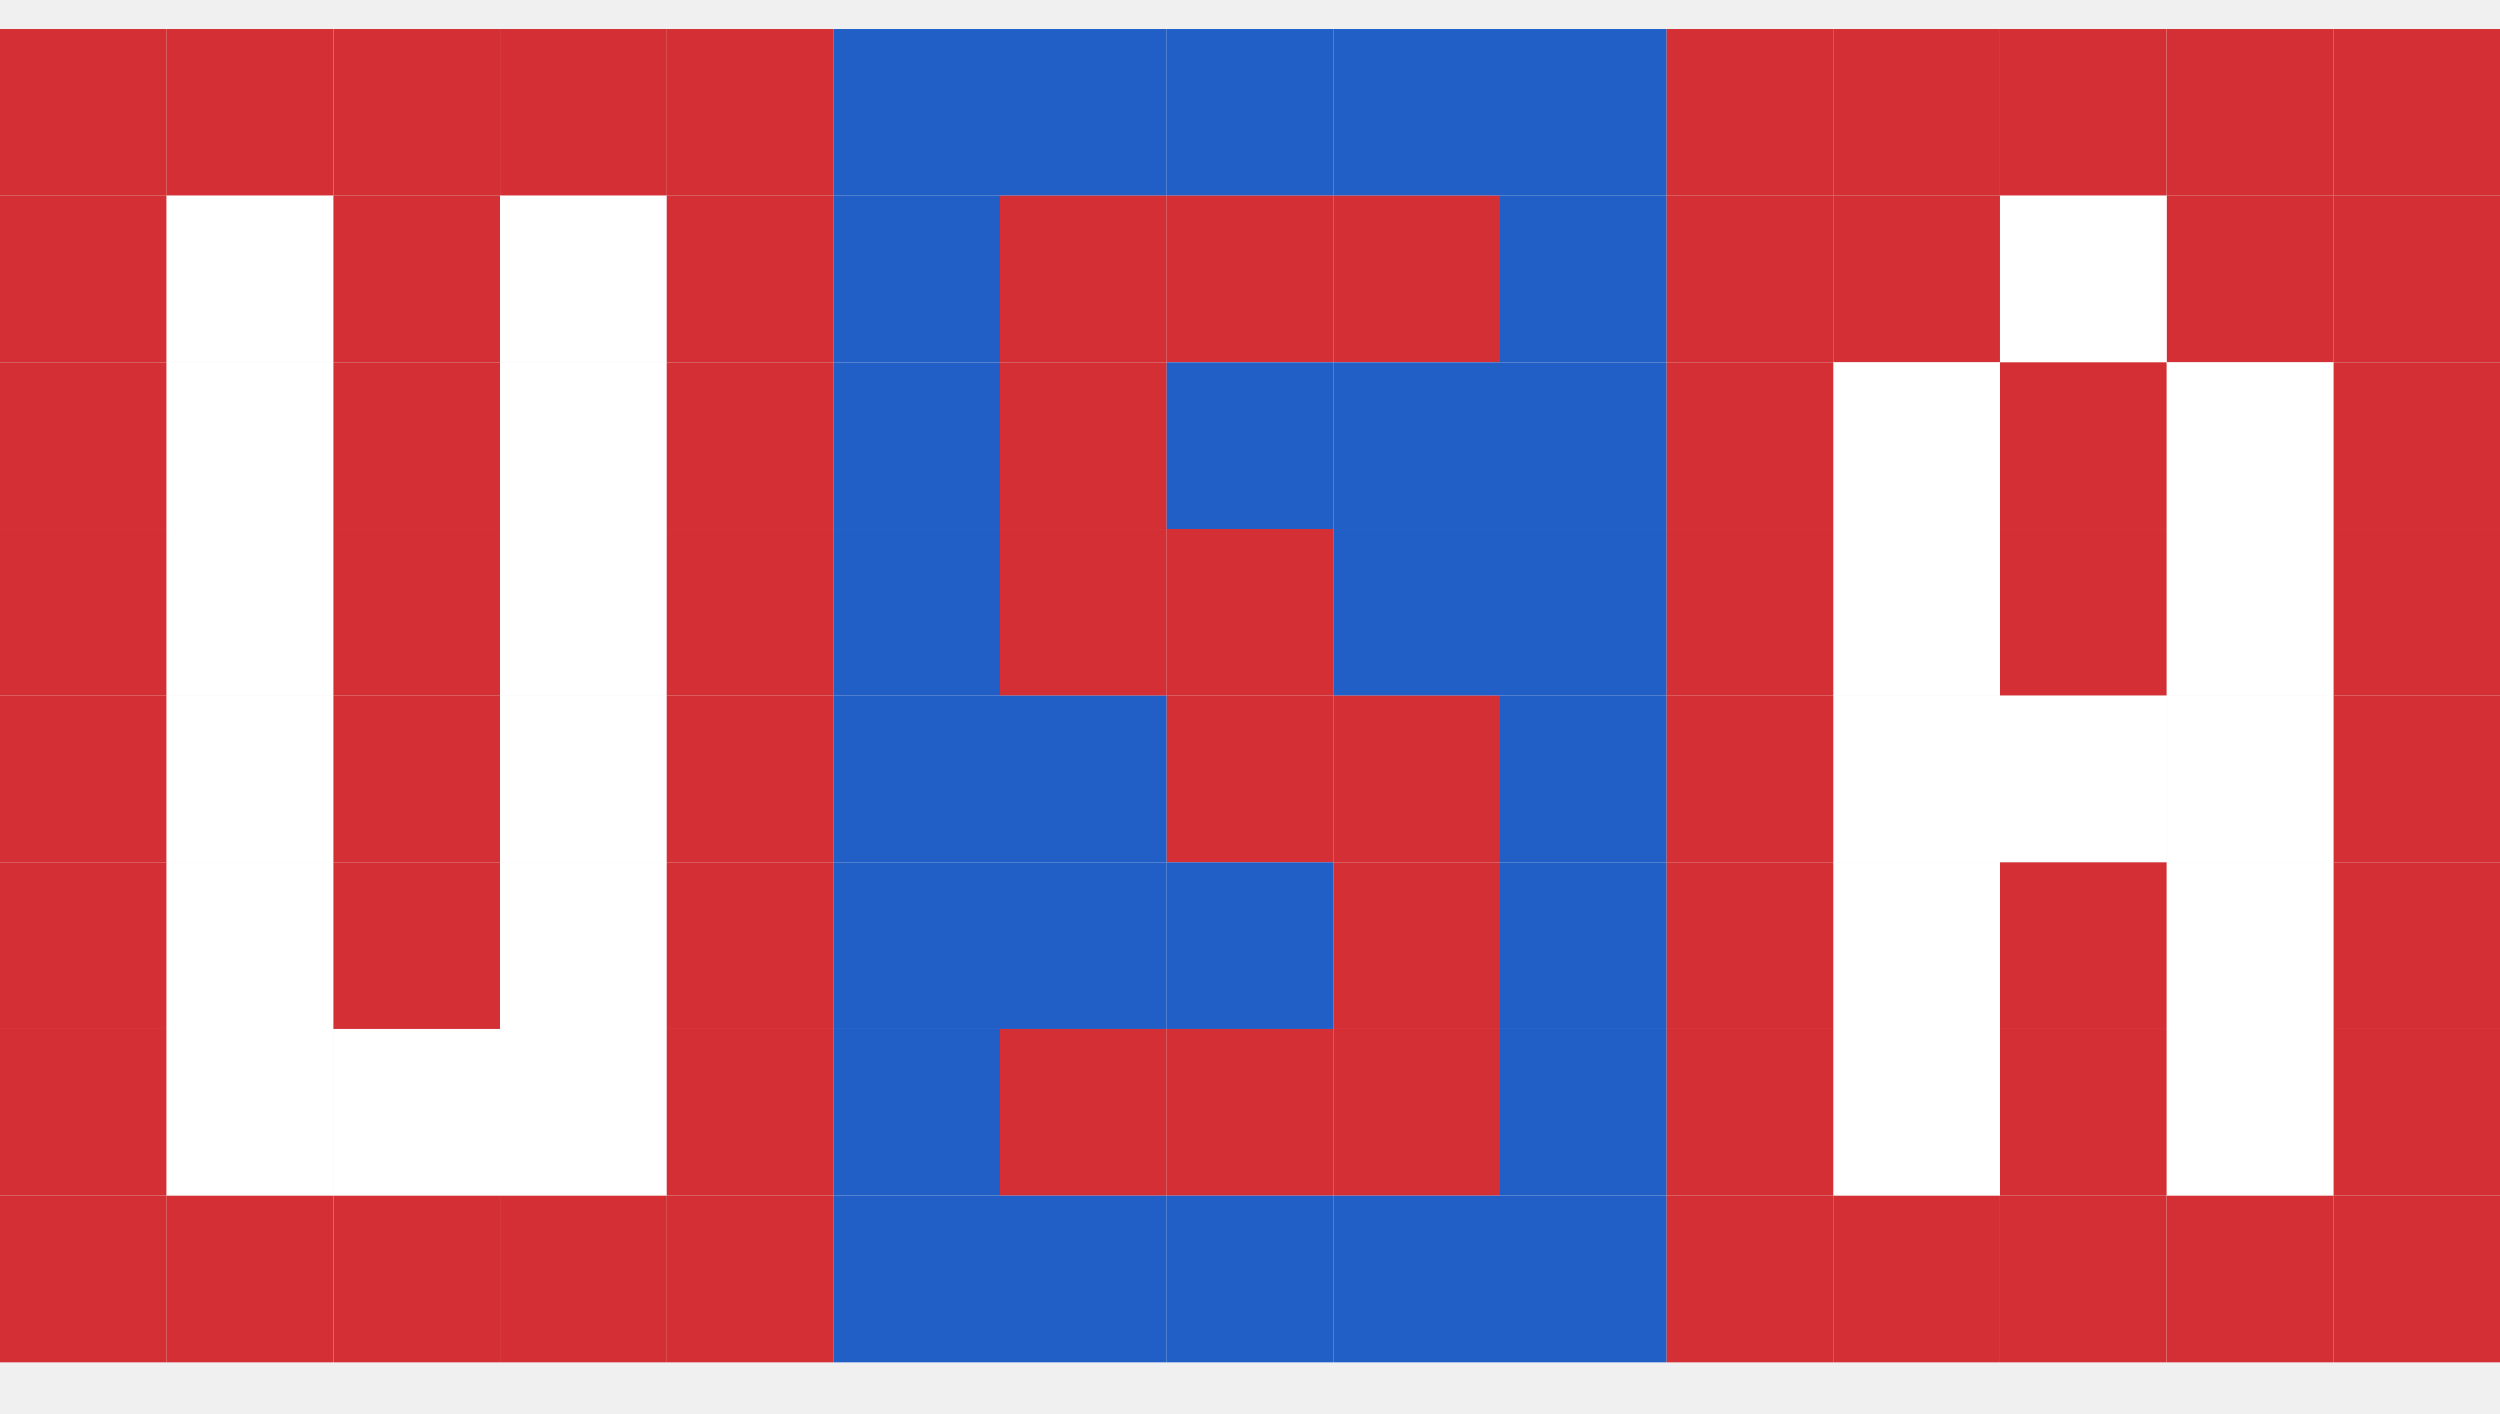
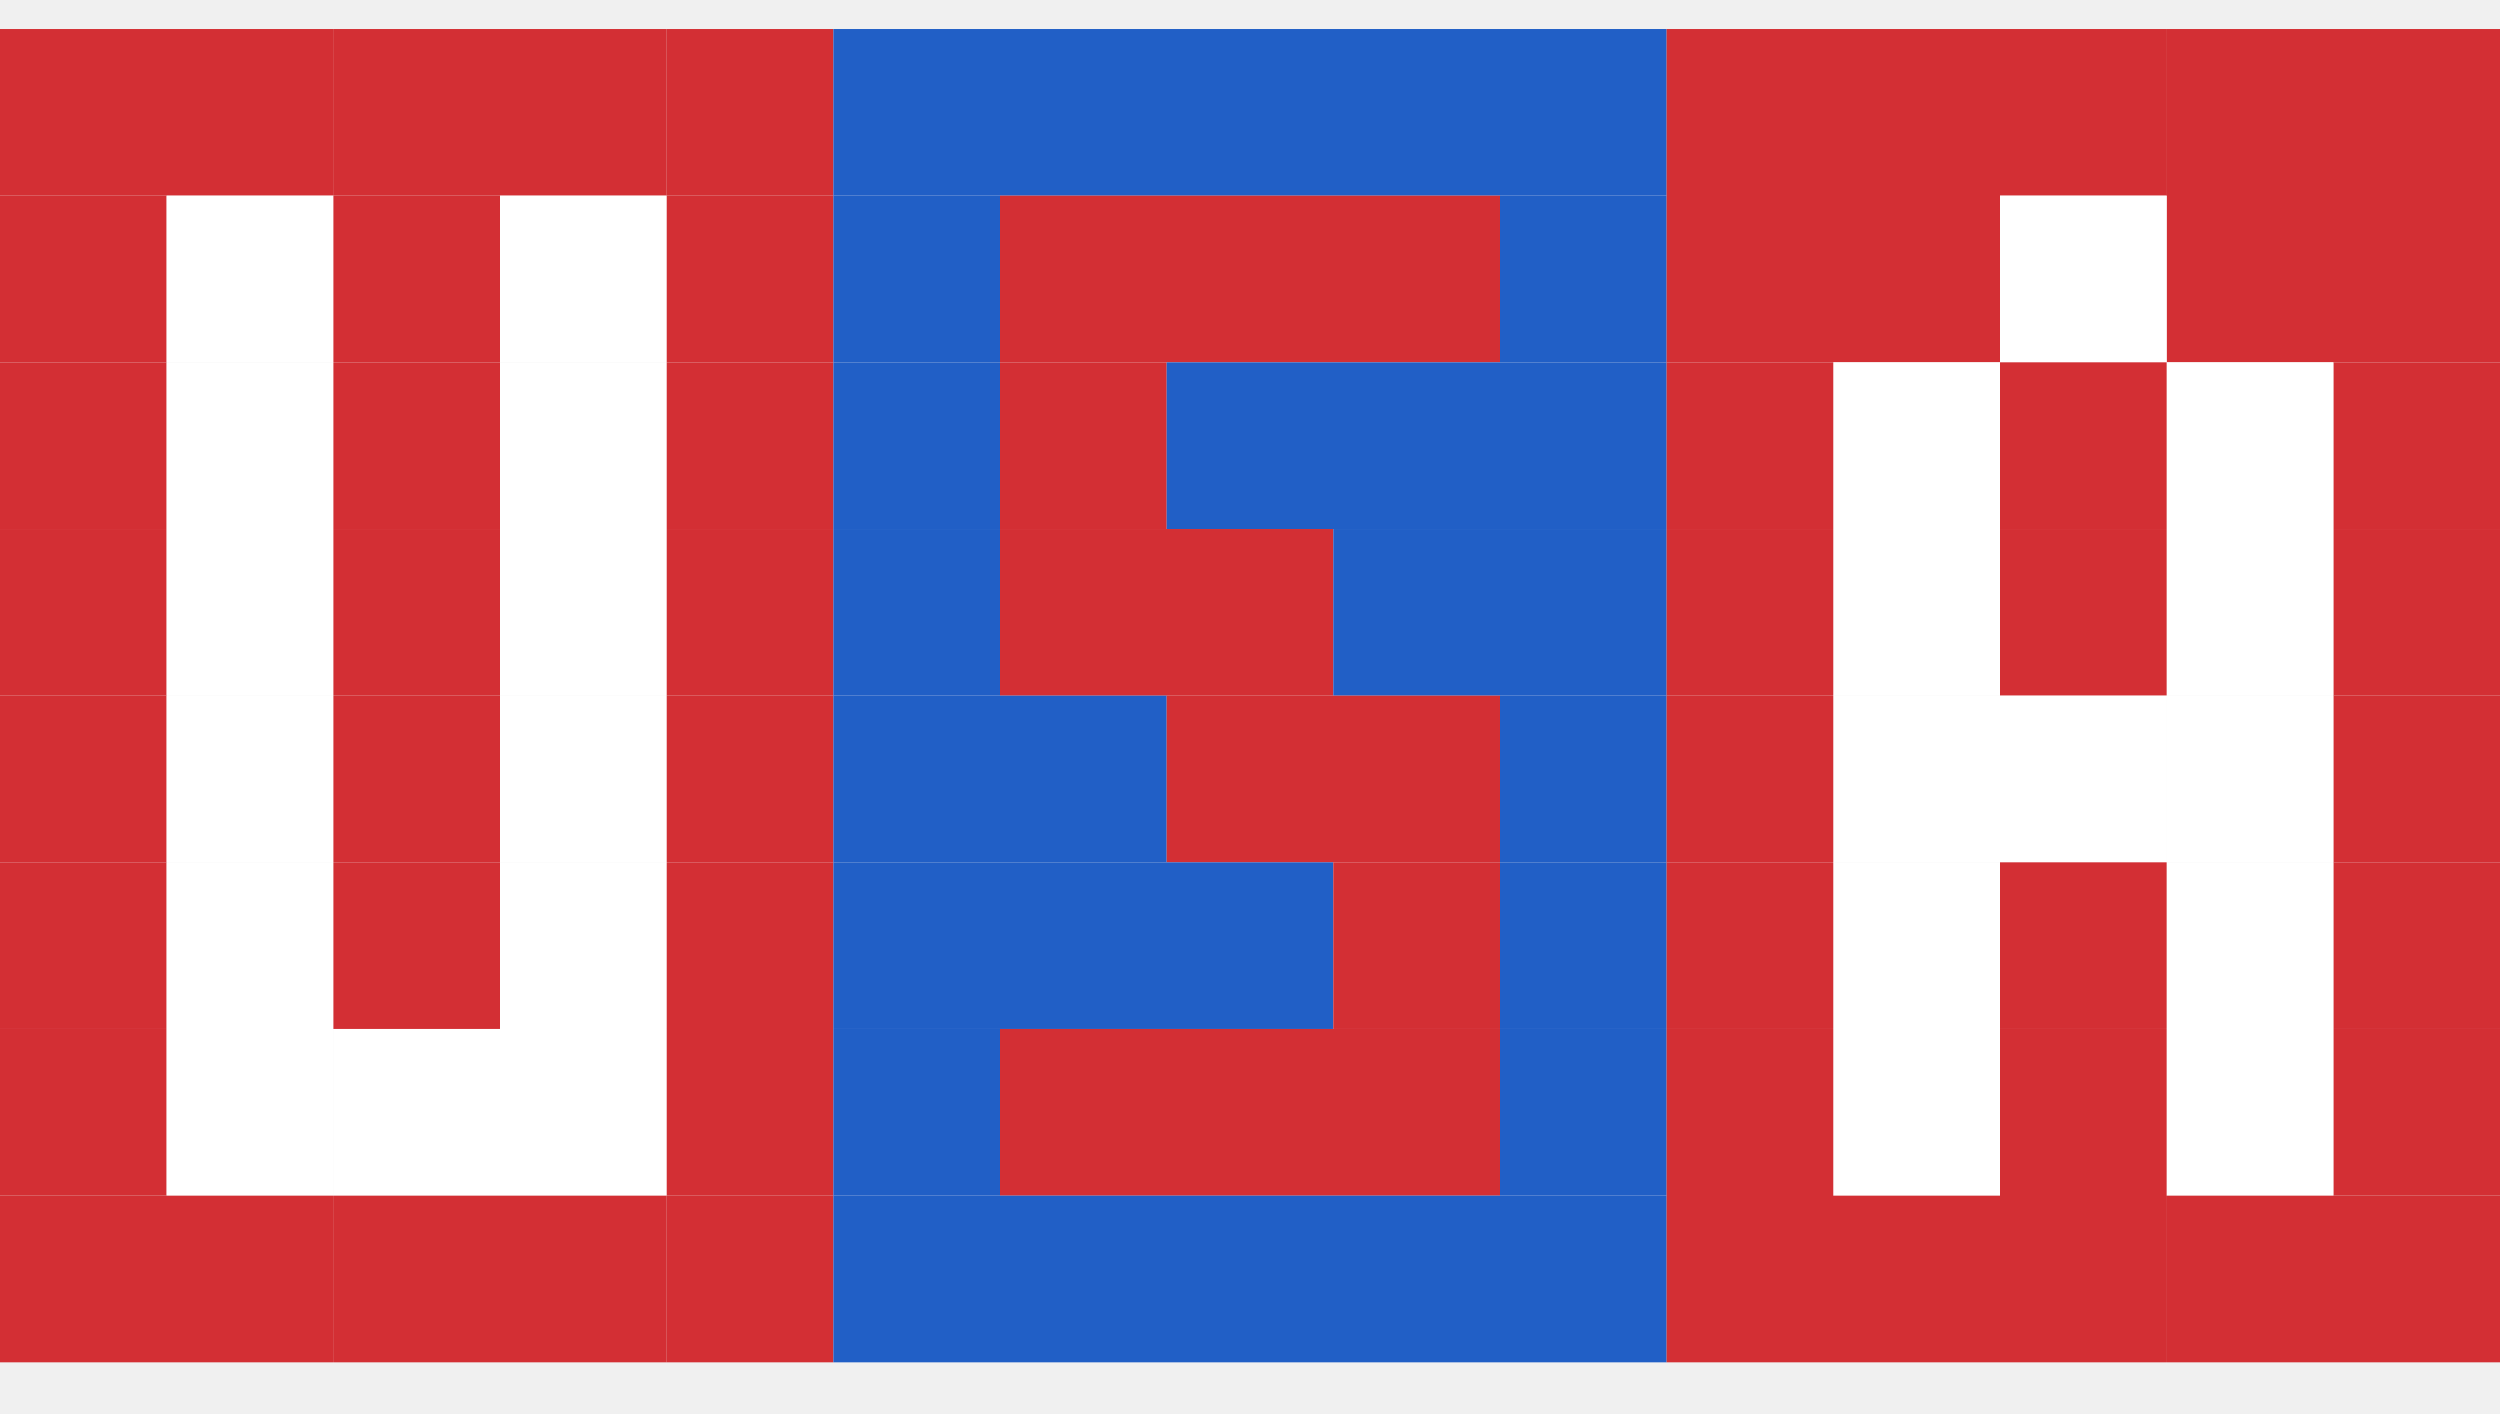
- <svg xmlns="http://www.w3.org/2000/svg" width="46" height="26" viewBox="0 0 46 26" fill="none">
-   <path d="M3.066 0.534H0V3.6H3.066V0.534Z" fill="#D32F34" />
-   <path d="M6.133 0.534H3.066V3.6H6.133V0.534Z" fill="#D32F34" />
-   <path d="M9.201 0.534H6.135V3.6H9.201V0.534Z" fill="#D32F34" />
-   <path d="M12.269 0.534H9.201V3.6H12.269V0.534Z" fill="#D32F34" />
-   <path d="M3.066 3.6H0V6.666H3.066V3.6Z" fill="#D32F34" />
-   <path d="M6.133 3.6H3.066V6.666H6.133V3.6Z" fill="white" />
-   <path d="M9.201 3.6H6.135V6.666H9.201V3.6Z" fill="#D32F34" />
-   <path d="M12.269 3.6H9.201V6.666H12.269V3.6Z" fill="white" />
-   <path d="M3.066 6.667H0V9.734H3.066V6.667Z" fill="#D32F34" />
-   <path d="M6.133 6.667H3.066V9.734H6.133V6.667Z" fill="white" />
-   <path d="M9.201 6.667H6.135V9.734H9.201V6.667Z" fill="#D32F34" />
-   <path d="M12.269 6.667H9.201V9.734H12.269V6.667Z" fill="white" />
-   <path d="M3.066 9.734H0V12.8H3.066V9.734Z" fill="#D32F34" />
-   <path d="M6.133 9.734H3.066V12.8H6.133V9.734Z" fill="white" />
-   <path d="M9.201 9.734H6.135V12.8H9.201V9.734Z" fill="#D32F34" />
-   <path d="M12.269 9.734H9.201V12.8H12.269V9.734Z" fill="white" />
-   <path d="M3.066 12.8H0V15.867H3.066V12.8Z" fill="#D32F34" />
-   <path d="M6.133 12.8H3.066V15.867H6.133V12.8Z" fill="white" />
-   <path d="M9.201 12.8H6.135V15.867H9.201V12.8Z" fill="#D32F34" />
-   <path d="M12.269 12.8H9.201V15.867H12.269V12.8Z" fill="white" />
-   <path d="M15.334 0.534H12.268V3.6H15.334V0.534Z" fill="#D32F34" />
-   <path d="M18.4 0.534H15.334V3.6H18.4V0.534Z" fill="#215FC6" />
-   <path d="M21.467 0.534H18.4V3.6H21.467V0.534Z" fill="#215FC6" />
-   <path d="M24.533 0.534H21.467V3.6H24.533V0.534Z" fill="#215FC6" />
-   <path d="M27.6 0.534H24.533V3.6H27.6V0.534Z" fill="#215FC6" />
-   <path d="M30.666 0.534H27.6V3.6H30.666V0.534Z" fill="#215FC6" />
-   <path d="M15.334 3.6H12.268V6.666H15.334V3.6Z" fill="#D32F34" />
-   <path d="M18.4 3.6H15.334V6.666H18.4V3.6Z" fill="#215FC6" />
-   <path d="M21.467 3.6H18.4V6.666H21.467V3.6Z" fill="#D32F34" />
-   <path d="M24.533 3.6H21.467V6.666H24.533V3.6Z" fill="#D32F34" />
-   <path d="M27.6 3.6H24.533V6.666H27.6V3.6Z" fill="#D32F34" />
-   <path d="M30.666 3.6H27.6V6.666H30.666V3.6Z" fill="#215FC6" />
-   <path d="M15.334 6.667H12.268V9.734H15.334V6.667Z" fill="#D32F34" />
-   <path d="M18.4 6.667H15.334V9.734H18.4V6.667Z" fill="#215FC6" />
-   <path d="M21.467 6.667H18.4V9.734H21.467V6.667Z" fill="#D32F34" />
-   <path d="M24.533 6.667H21.467V9.734H24.533V6.667Z" fill="#215FC6" />
-   <path d="M27.6 6.667H24.533V9.734H27.6V6.667Z" fill="#215FC6" />
-   <path d="M30.666 6.667H27.6V9.734H30.666V6.667Z" fill="#215FC6" />
-   <path d="M15.334 9.734H12.268V12.8H15.334V9.734Z" fill="#D32F34" />
-   <path d="M18.4 9.734H15.334V12.8H18.4V9.734Z" fill="#215FC6" />
-   <path d="M21.467 9.734H18.4V12.8H21.467V9.734Z" fill="#D32F34" />
-   <path d="M24.533 9.734H21.467V12.8H24.533V9.734Z" fill="#D32F34" />
-   <path d="M27.6 9.734H24.533V12.8H27.6V9.734Z" fill="#215FC6" />
-   <path d="M30.666 9.734H27.6V12.8H30.666V9.734Z" fill="#215FC6" />
-   <path d="M15.334 12.8H12.268V15.867H15.334V12.8Z" fill="#D32F34" />
-   <path d="M18.4 12.8H15.334V15.867H18.4V12.8Z" fill="#215FC6" />
-   <path d="M21.467 12.8H18.4V15.867H21.467V12.8Z" fill="#215FC6" />
-   <path d="M24.533 12.8H21.467V15.867H24.533V12.8Z" fill="#D32F34" />
-   <path d="M27.6 12.8H24.533V15.867H27.6V12.8Z" fill="#D32F34" />
-   <path d="M30.666 12.8H27.6V15.867H30.666V12.8Z" fill="#215FC6" />
-   <path d="M3.066 15.867H0V18.933H3.066V15.867Z" fill="#D32F34" />
-   <path d="M6.133 15.867H3.066V18.933H6.133V15.867Z" fill="white" />
-   <path d="M9.201 15.867H6.135V18.933H9.201V15.867Z" fill="#D32F34" />
-   <path d="M12.269 15.867H9.201V18.933H12.269V15.867Z" fill="white" />
-   <path d="M3.066 18.933H0V22H3.066V18.933Z" fill="#D32F34" />
-   <path d="M6.133 18.933H3.066V22H6.133V18.933Z" fill="white" />
-   <path d="M9.201 18.933H6.135V22H9.201V18.933Z" fill="white" />
-   <path d="M12.269 18.933H9.201V22H12.269V18.933Z" fill="white" />
-   <path d="M3.066 22.001H0V25.067H3.066V22.001Z" fill="#D32F34" />
-   <path d="M6.133 22.001H3.066V25.067H6.133V22.001Z" fill="#D32F34" />
-   <path d="M9.201 22.001H6.135V25.067H9.201V22.001Z" fill="#D32F34" />
-   <path d="M12.269 22.001H9.201V25.067H12.269V22.001Z" fill="#D32F34" />
-   <path d="M15.334 15.867H12.268V18.933H15.334V15.867Z" fill="#D32F34" />
-   <path d="M18.4 15.867H15.334V18.933H18.4V15.867Z" fill="#215FC6" />
-   <path d="M21.467 15.867H18.4V18.933H21.467V15.867Z" fill="#215FC6" />
-   <path d="M24.533 15.867H21.467V18.933H24.533V15.867Z" fill="#215FC6" />
-   <path d="M27.6 15.867H24.533V18.933H27.6V15.867Z" fill="#D32F34" />
-   <path d="M30.666 15.867H27.6V18.933H30.666V15.867Z" fill="#215FC6" />
-   <path d="M15.334 18.933H12.268V22H15.334V18.933Z" fill="#D32F34" />
-   <path d="M18.4 18.933H15.334V22H18.4V18.933Z" fill="#215FC6" />
-   <path d="M21.467 18.933H18.4V22H21.467V18.933Z" fill="#D32F34" />
-   <path d="M24.533 18.933H21.467V22H24.533V18.933Z" fill="#D32F34" />
-   <path d="M27.6 18.933H24.533V22H27.6V18.933Z" fill="#D32F34" />
-   <path d="M30.666 18.933H27.6V22H30.666V18.933Z" fill="#215FC6" />
-   <path d="M15.334 22.001H12.268V25.067H15.334V22.001Z" fill="#D32F34" />
-   <path d="M18.4 22.001H15.334V25.067H18.4V22.001Z" fill="#215FC6" />
-   <path d="M21.467 22.001H18.4V25.067H21.467V22.001Z" fill="#215FC6" />
-   <path d="M24.533 22.001H21.467V25.067H24.533V22.001Z" fill="#215FC6" />
-   <path d="M27.6 22.001H24.533V25.067H27.6V22.001Z" fill="#215FC6" />
-   <path d="M30.666 22.001H27.6V25.067H30.666V22.001Z" fill="#215FC6" />
-   <path d="M46 0.534H42.934V3.6H46V0.534Z" fill="#D32F34" />
-   <path d="M42.934 0.534H39.867V3.6H42.934V0.534Z" fill="#D32F34" />
-   <path d="M39.865 0.534H36.799V3.6H39.865V0.534Z" fill="#D32F34" />
-   <path d="M46 3.6H42.934V6.666H46V3.6Z" fill="#D32F34" />
-   <path d="M42.934 3.6H39.867V6.666H42.934V3.6Z" fill="#D32F34" />
-   <path d="M39.865 3.6H36.799V6.666H39.865V3.6Z" fill="white" />
-   <path d="M46 6.667H42.934V9.734H46V6.667Z" fill="#D32F34" />
-   <path d="M42.934 6.667H39.867V9.734H42.934V6.667Z" fill="white" />
-   <path d="M39.865 6.667H36.799V9.734H39.865V6.667Z" fill="#D32F34" />
-   <path d="M46 9.734H42.934V12.8H46V9.734Z" fill="#D32F34" />
-   <path d="M42.934 9.734H39.867V12.8H42.934V9.734Z" fill="white" />
-   <path d="M39.865 9.734H36.799V12.8H39.865V9.734Z" fill="#D32F34" />
-   <path d="M46 12.8H42.934V15.867H46V12.8Z" fill="#D32F34" />
-   <path d="M42.934 12.8H39.867V15.867H42.934V12.8Z" fill="white" />
-   <path d="M39.865 12.8H36.799V15.867H39.865V12.8Z" fill="white" />
-   <path d="M36.799 0.534H33.732V3.6H36.799V0.534Z" fill="#D32F34" />
-   <path d="M33.732 0.534H30.666V3.6H33.732V0.534Z" fill="#D32F34" />
-   <path d="M36.799 3.6H33.732V6.666H36.799V3.6Z" fill="#D32F34" />
-   <path d="M33.732 3.6H30.666V6.666H33.732V3.6Z" fill="#D32F34" />
-   <path d="M36.799 6.667H33.732V9.734H36.799V6.667Z" fill="white" />
-   <path d="M33.732 6.667H30.666V9.734H33.732V6.667Z" fill="#D32F34" />
-   <path d="M36.799 9.734H33.732V12.8H36.799V9.734Z" fill="white" />
-   <path d="M33.732 9.734H30.666V12.8H33.732V9.734Z" fill="#D32F34" />
-   <path d="M36.799 12.8H33.732V15.867H36.799V12.8Z" fill="white" />
-   <path d="M33.732 12.8H30.666V15.867H33.732V12.8Z" fill="#D32F34" />
-   <path d="M46 15.867H42.934V18.933H46V15.867Z" fill="#D32F34" />
-   <path d="M42.934 15.867H39.867V18.933H42.934V15.867Z" fill="white" />
-   <path d="M39.865 15.867H36.799V18.933H39.865V15.867Z" fill="#D32F34" />
-   <path d="M46 18.933H42.934V22H46V18.933Z" fill="#D32F34" />
-   <path d="M42.934 18.933H39.867V22H42.934V18.933Z" fill="white" />
-   <path d="M39.865 18.933H36.799V22H39.865V18.933Z" fill="#D32F34" />
-   <path d="M46 22.001H42.934V25.067H46V22.001Z" fill="#D32F34" />
-   <path d="M42.934 22.001H39.867V25.067H42.934V22.001Z" fill="#D32F34" />
-   <path d="M39.865 22.001H36.799V25.067H39.865V22.001Z" fill="#D32F34" />
-   <path d="M36.799 15.867H33.732V18.933H36.799V15.867Z" fill="white" />
-   <path d="M33.732 15.867H30.666V18.933H33.732V15.867Z" fill="#D32F34" />
-   <path d="M36.799 18.933H33.732V22H36.799V18.933Z" fill="white" />
-   <path d="M33.732 18.933H30.666V22H33.732V18.933Z" fill="#D32F34" />
-   <path d="M36.799 22.001H33.732V25.067H36.799V22.001Z" fill="#D32F34" />
-   <path d="M33.732 22.001H30.666V25.067H33.732V22.001Z" fill="#D32F34" />
+ <svg xmlns="http://www.w3.org/2000/svg" width="46" height="26" fill="none">
+   <path d="M3.066.534H0V3.6h3.066V.534ZM6.133.534H3.066V3.6h3.067V.534ZM9.201.534H6.135V3.6H9.2V.534Z" fill="#D32F34" />
+   <path d="M12.269.534H9.2V3.6h3.068V.534ZM3.066 3.6H0v3.066h3.066V3.6Z" fill="#D32F34" />
+   <path d="M6.133 3.6H3.066v3.066h3.067V3.6Z" fill="#fff" />
+   <path d="M9.201 3.6H6.135v3.066H9.2V3.6Z" fill="#D32F34" />
+   <path d="M12.269 3.6H9.2v3.066h3.068V3.6Z" fill="#fff" />
+   <path d="M3.066 6.667H0v3.067h3.066V6.667Z" fill="#D32F34" />
+   <path d="M6.133 6.667H3.066v3.067h3.067V6.667Z" fill="#fff" />
+   <path d="M9.201 6.667H6.135v3.067H9.2V6.667Z" fill="#D32F34" />
+   <path d="M12.269 6.667H9.2v3.067h3.068V6.667Z" fill="#fff" />
+   <path d="M3.066 9.734H0V12.8h3.066V9.734Z" fill="#D32F34" />
+   <path d="M6.133 9.734H3.066V12.8h3.067V9.734Z" fill="#fff" />
+   <path d="M9.201 9.734H6.135V12.8H9.2V9.734Z" fill="#D32F34" />
+   <path d="M12.269 9.734H9.2V12.8h3.068V9.734Z" fill="#fff" />
+   <path d="M3.066 12.8H0v3.067h3.066V12.8Z" fill="#D32F34" />
+   <path d="M6.133 12.8H3.066v3.067h3.067V12.8Z" fill="#fff" />
+   <path d="M9.201 12.8H6.135v3.067H9.2V12.8Z" fill="#D32F34" />
+   <path d="M12.269 12.8H9.2v3.067h3.068V12.8Z" fill="#fff" />
+   <path d="M15.334.534h-3.066V3.6h3.066V.534Z" fill="#D32F34" />
+   <path d="M18.4.534h-3.066V3.6H18.4V.534ZM21.467.534H18.4V3.6h3.067V.534ZM24.533.534h-3.066V3.6h3.066V.534ZM27.6.534h-3.067V3.6H27.6V.534ZM30.666.534H27.6V3.6h3.066V.534Z" fill="#215FC6" />
+   <path d="M15.334 3.6h-3.066v3.066h3.066V3.6Z" fill="#D32F34" />
+   <path d="M18.4 3.6h-3.066v3.066H18.4V3.6Z" fill="#215FC6" />
+   <path d="M21.467 3.6H18.4v3.066h3.067V3.6ZM24.533 3.6h-3.066v3.066h3.066V3.6ZM27.6 3.6h-3.067v3.066H27.6V3.6Z" fill="#D32F34" />
+   <path d="M30.666 3.6H27.6v3.066h3.066V3.6Z" fill="#215FC6" />
+   <path d="M15.334 6.667h-3.066v3.067h3.066V6.667Z" fill="#D32F34" />
+   <path d="M18.4 6.667h-3.066v3.067H18.4V6.667Z" fill="#215FC6" />
+   <path d="M21.467 6.667H18.4v3.067h3.067V6.667Z" fill="#D32F34" />
+   <path d="M24.533 6.667h-3.066v3.067h3.066V6.667ZM27.6 6.667h-3.067v3.067H27.6V6.667ZM30.666 6.667H27.6v3.067h3.066V6.667Z" fill="#215FC6" />
+   <path d="M15.334 9.734h-3.066V12.8h3.066V9.734Z" fill="#D32F34" />
+   <path d="M18.4 9.734h-3.066V12.8H18.4V9.734Z" fill="#215FC6" />
+   <path d="M21.467 9.734H18.4V12.8h3.067V9.734ZM24.533 9.734h-3.066V12.8h3.066V9.734Z" fill="#D32F34" />
+   <path d="M27.6 9.734h-3.067V12.8H27.6V9.734ZM30.666 9.734H27.6V12.8h3.066V9.734Z" fill="#215FC6" />
+   <path d="M15.334 12.8h-3.066v3.067h3.066V12.8Z" fill="#D32F34" />
+   <path d="M18.4 12.8h-3.066v3.067H18.4V12.8ZM21.467 12.8H18.4v3.067h3.067V12.8Z" fill="#215FC6" />
+   <path d="M24.533 12.8h-3.066v3.067h3.066V12.8ZM27.6 12.8h-3.067v3.067H27.6V12.8Z" fill="#D32F34" />
+   <path d="M30.666 12.8H27.6v3.067h3.066V12.8Z" fill="#215FC6" />
+   <path d="M3.066 15.867H0v3.066h3.066v-3.066Z" fill="#D32F34" />
+   <path d="M6.133 15.867H3.066v3.066h3.067v-3.066Z" fill="#fff" />
+   <path d="M9.201 15.867H6.135v3.066H9.2v-3.066Z" fill="#D32F34" />
+   <path d="M12.269 15.867H9.2v3.066h3.068v-3.066Z" fill="#fff" />
+   <path d="M3.066 18.933H0V22h3.066v-3.067Z" fill="#D32F34" />
+   <path d="M6.133 18.933H3.066V22h3.067v-3.067ZM9.201 18.933H6.135V22H9.2v-3.067Z" fill="#fff" />
+   <path d="M12.269 18.933H9.2V22h3.068v-3.067Z" fill="#fff" />
+   <path d="M3.066 22H0v3.067h3.066v-3.066ZM6.133 22H3.066v3.067h3.067v-3.066ZM9.201 22H6.135v3.067H9.2v-3.066Z" fill="#D32F34" />
+   <path d="M12.269 22H9.2v3.067h3.068v-3.066ZM15.334 15.867h-3.066v3.066h3.066v-3.066Z" fill="#D32F34" />
+   <path d="M18.4 15.867h-3.066v3.066H18.4v-3.066ZM21.467 15.867H18.4v3.066h3.067v-3.066ZM24.533 15.867h-3.066v3.066h3.066v-3.066Z" fill="#215FC6" />
+   <path d="M27.6 15.867h-3.067v3.066H27.6v-3.066Z" fill="#D32F34" />
+   <path d="M30.666 15.867H27.6v3.066h3.066v-3.066Z" fill="#215FC6" />
+   <path d="M15.334 18.933h-3.066V22h3.066v-3.067Z" fill="#D32F34" />
+   <path d="M18.4 18.933h-3.066V22H18.4v-3.067Z" fill="#215FC6" />
+   <path d="M21.467 18.933H18.4V22h3.067v-3.067ZM24.533 18.933h-3.066V22h3.066v-3.067ZM27.6 18.933h-3.067V22H27.6v-3.067Z" fill="#D32F34" />
+   <path d="M30.666 18.933H27.6V22h3.066v-3.067Z" fill="#215FC6" />
+   <path d="M15.334 22h-3.066v3.067h3.066v-3.066Z" fill="#D32F34" />
+   <path d="M18.4 22h-3.066v3.067H18.4v-3.066ZM21.467 22H18.4v3.067h3.067v-3.066ZM24.533 22h-3.066v3.067h3.066v-3.066ZM27.6 22h-3.067v3.067H27.6v-3.066ZM30.666 22H27.6v3.067h3.066v-3.066Z" fill="#215FC6" />
+   <path d="M46 .534h-3.066V3.6H46V.534ZM42.934.534h-3.067V3.6h3.067V.534ZM39.865.534H36.8V3.6h3.066V.534ZM46 3.6h-3.066v3.066H46V3.6ZM42.934 3.6h-3.067v3.066h3.067V3.6Z" fill="#D32F34" />
+   <path d="M39.865 3.6H36.8v3.066h3.066V3.6Z" fill="#fff" />
+   <path d="M46 6.667h-3.066v3.067H46V6.667Z" fill="#D32F34" />
+   <path d="M42.934 6.667h-3.067v3.067h3.067V6.667Z" fill="#fff" />
+   <path d="M39.865 6.667H36.8v3.067h3.066V6.667ZM46 9.734h-3.066V12.8H46V9.734Z" fill="#D32F34" />
+   <path d="M42.934 9.734h-3.067V12.8h3.067V9.734Z" fill="#fff" />
+   <path d="M39.865 9.734H36.8V12.8h3.066V9.734ZM46 12.8h-3.066v3.067H46V12.8Z" fill="#D32F34" />
+   <path d="M42.934 12.8h-3.067v3.067h3.067V12.8ZM39.865 12.8H36.8v3.067h3.066V12.8Z" fill="#fff" />
+   <path d="M36.799.534h-3.067V3.6H36.8V.534ZM33.732.534h-3.066V3.6h3.066V.534ZM36.799 3.6h-3.067v3.066H36.8V3.6ZM33.732 3.6h-3.066v3.066h3.066V3.6Z" fill="#D32F34" />
+   <path d="M36.799 6.667h-3.067v3.067H36.8V6.667Z" fill="#fff" />
+   <path d="M33.732 6.667h-3.066v3.067h3.066V6.667Z" fill="#D32F34" />
+   <path d="M36.799 9.734h-3.067V12.8H36.8V9.734Z" fill="#fff" />
+   <path d="M33.732 9.734h-3.066V12.8h3.066V9.734Z" fill="#D32F34" />
+   <path d="M36.799 12.8h-3.067v3.067H36.8V12.8Z" fill="#fff" />
+   <path d="M33.732 12.8h-3.066v3.067h3.066V12.8ZM46 15.867h-3.066v3.066H46v-3.066Z" fill="#D32F34" />
+   <path d="M42.934 15.867h-3.067v3.066h3.067v-3.066Z" fill="#fff" />
+   <path d="M39.865 15.867H36.8v3.066h3.066v-3.066ZM46 18.933h-3.066V22H46v-3.067Z" fill="#D32F34" />
+   <path d="M42.934 18.933h-3.067V22h3.067v-3.067Z" fill="#fff" />
+   <path d="M39.865 18.933H36.8V22h3.066v-3.067ZM46 22h-3.066v3.067H46v-3.066ZM42.934 22h-3.067v3.067h3.067v-3.066ZM39.865 22H36.8v3.067h3.066v-3.066Z" fill="#D32F34" />
+   <path d="M36.799 15.867h-3.067v3.066H36.8v-3.066Z" fill="#fff" />
+   <path d="M33.732 15.867h-3.066v3.066h3.066v-3.066Z" fill="#D32F34" />
+   <path d="M36.799 18.933h-3.067V22H36.8v-3.067Z" fill="#fff" />
+   <path d="M33.732 18.933h-3.066V22h3.066v-3.067ZM36.799 22h-3.067v3.067H36.8v-3.066ZM33.732 22h-3.066v3.067h3.066v-3.066Z" fill="#D32F34" />
</svg>
